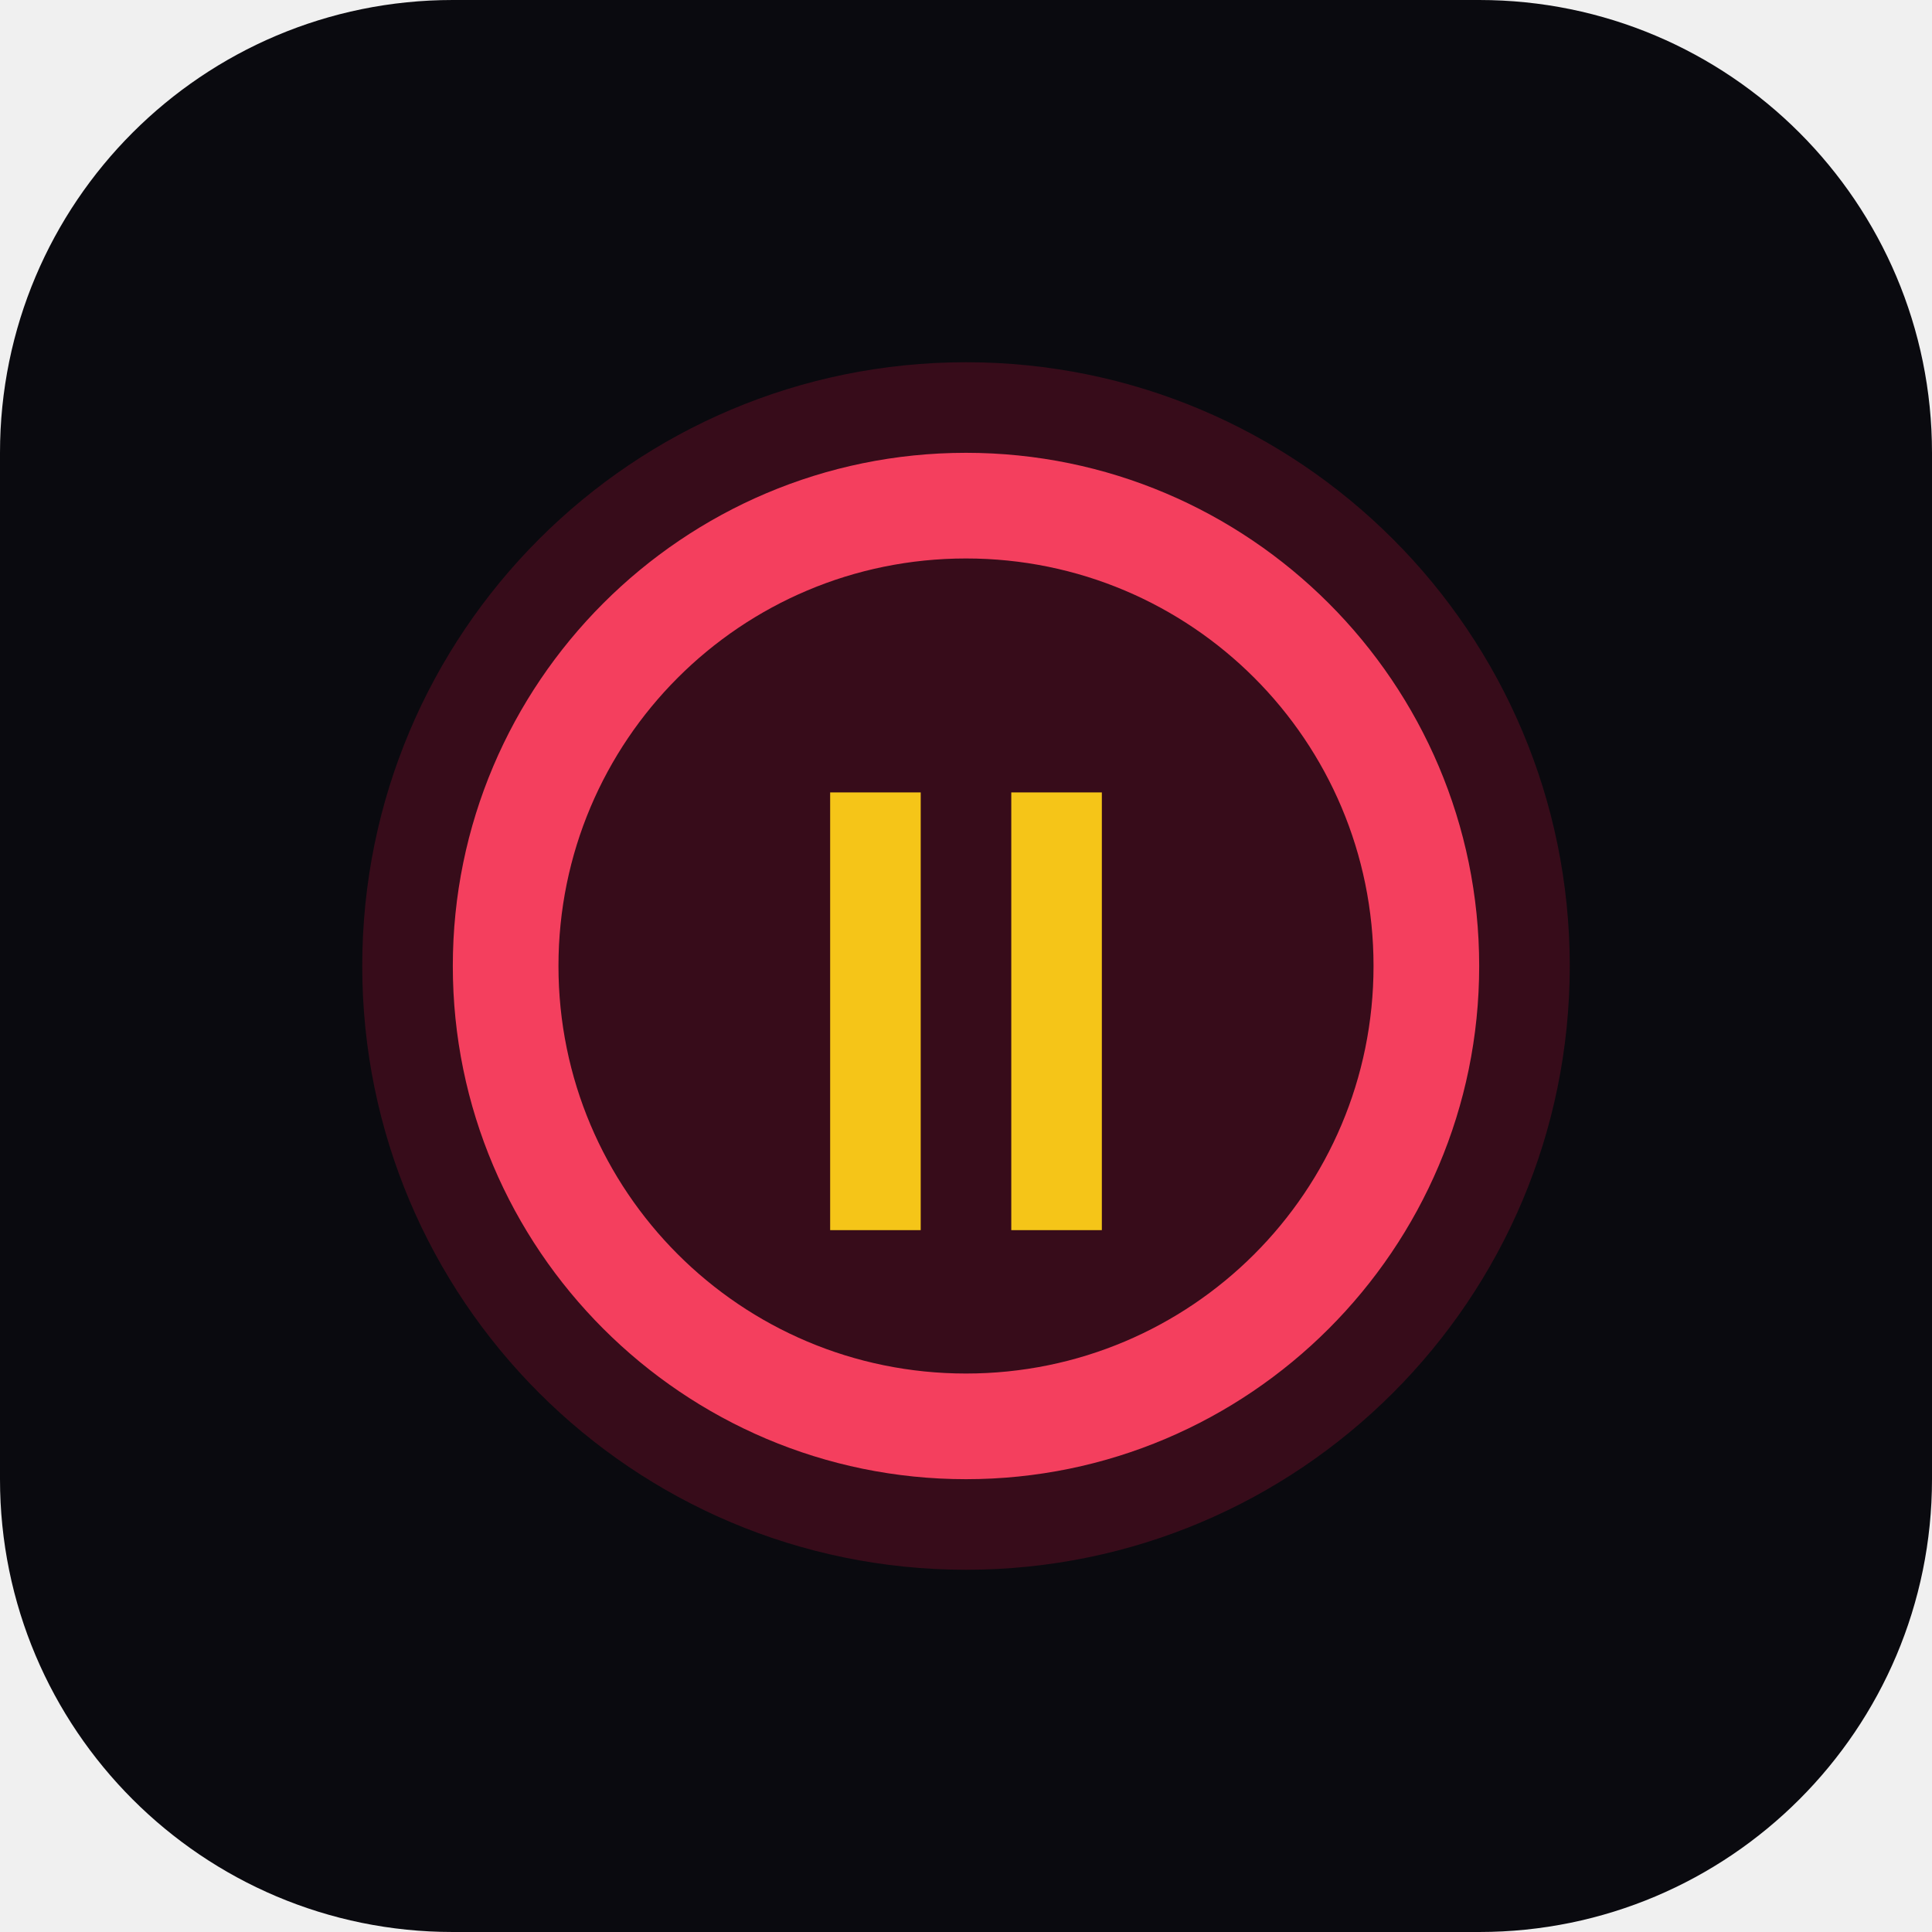
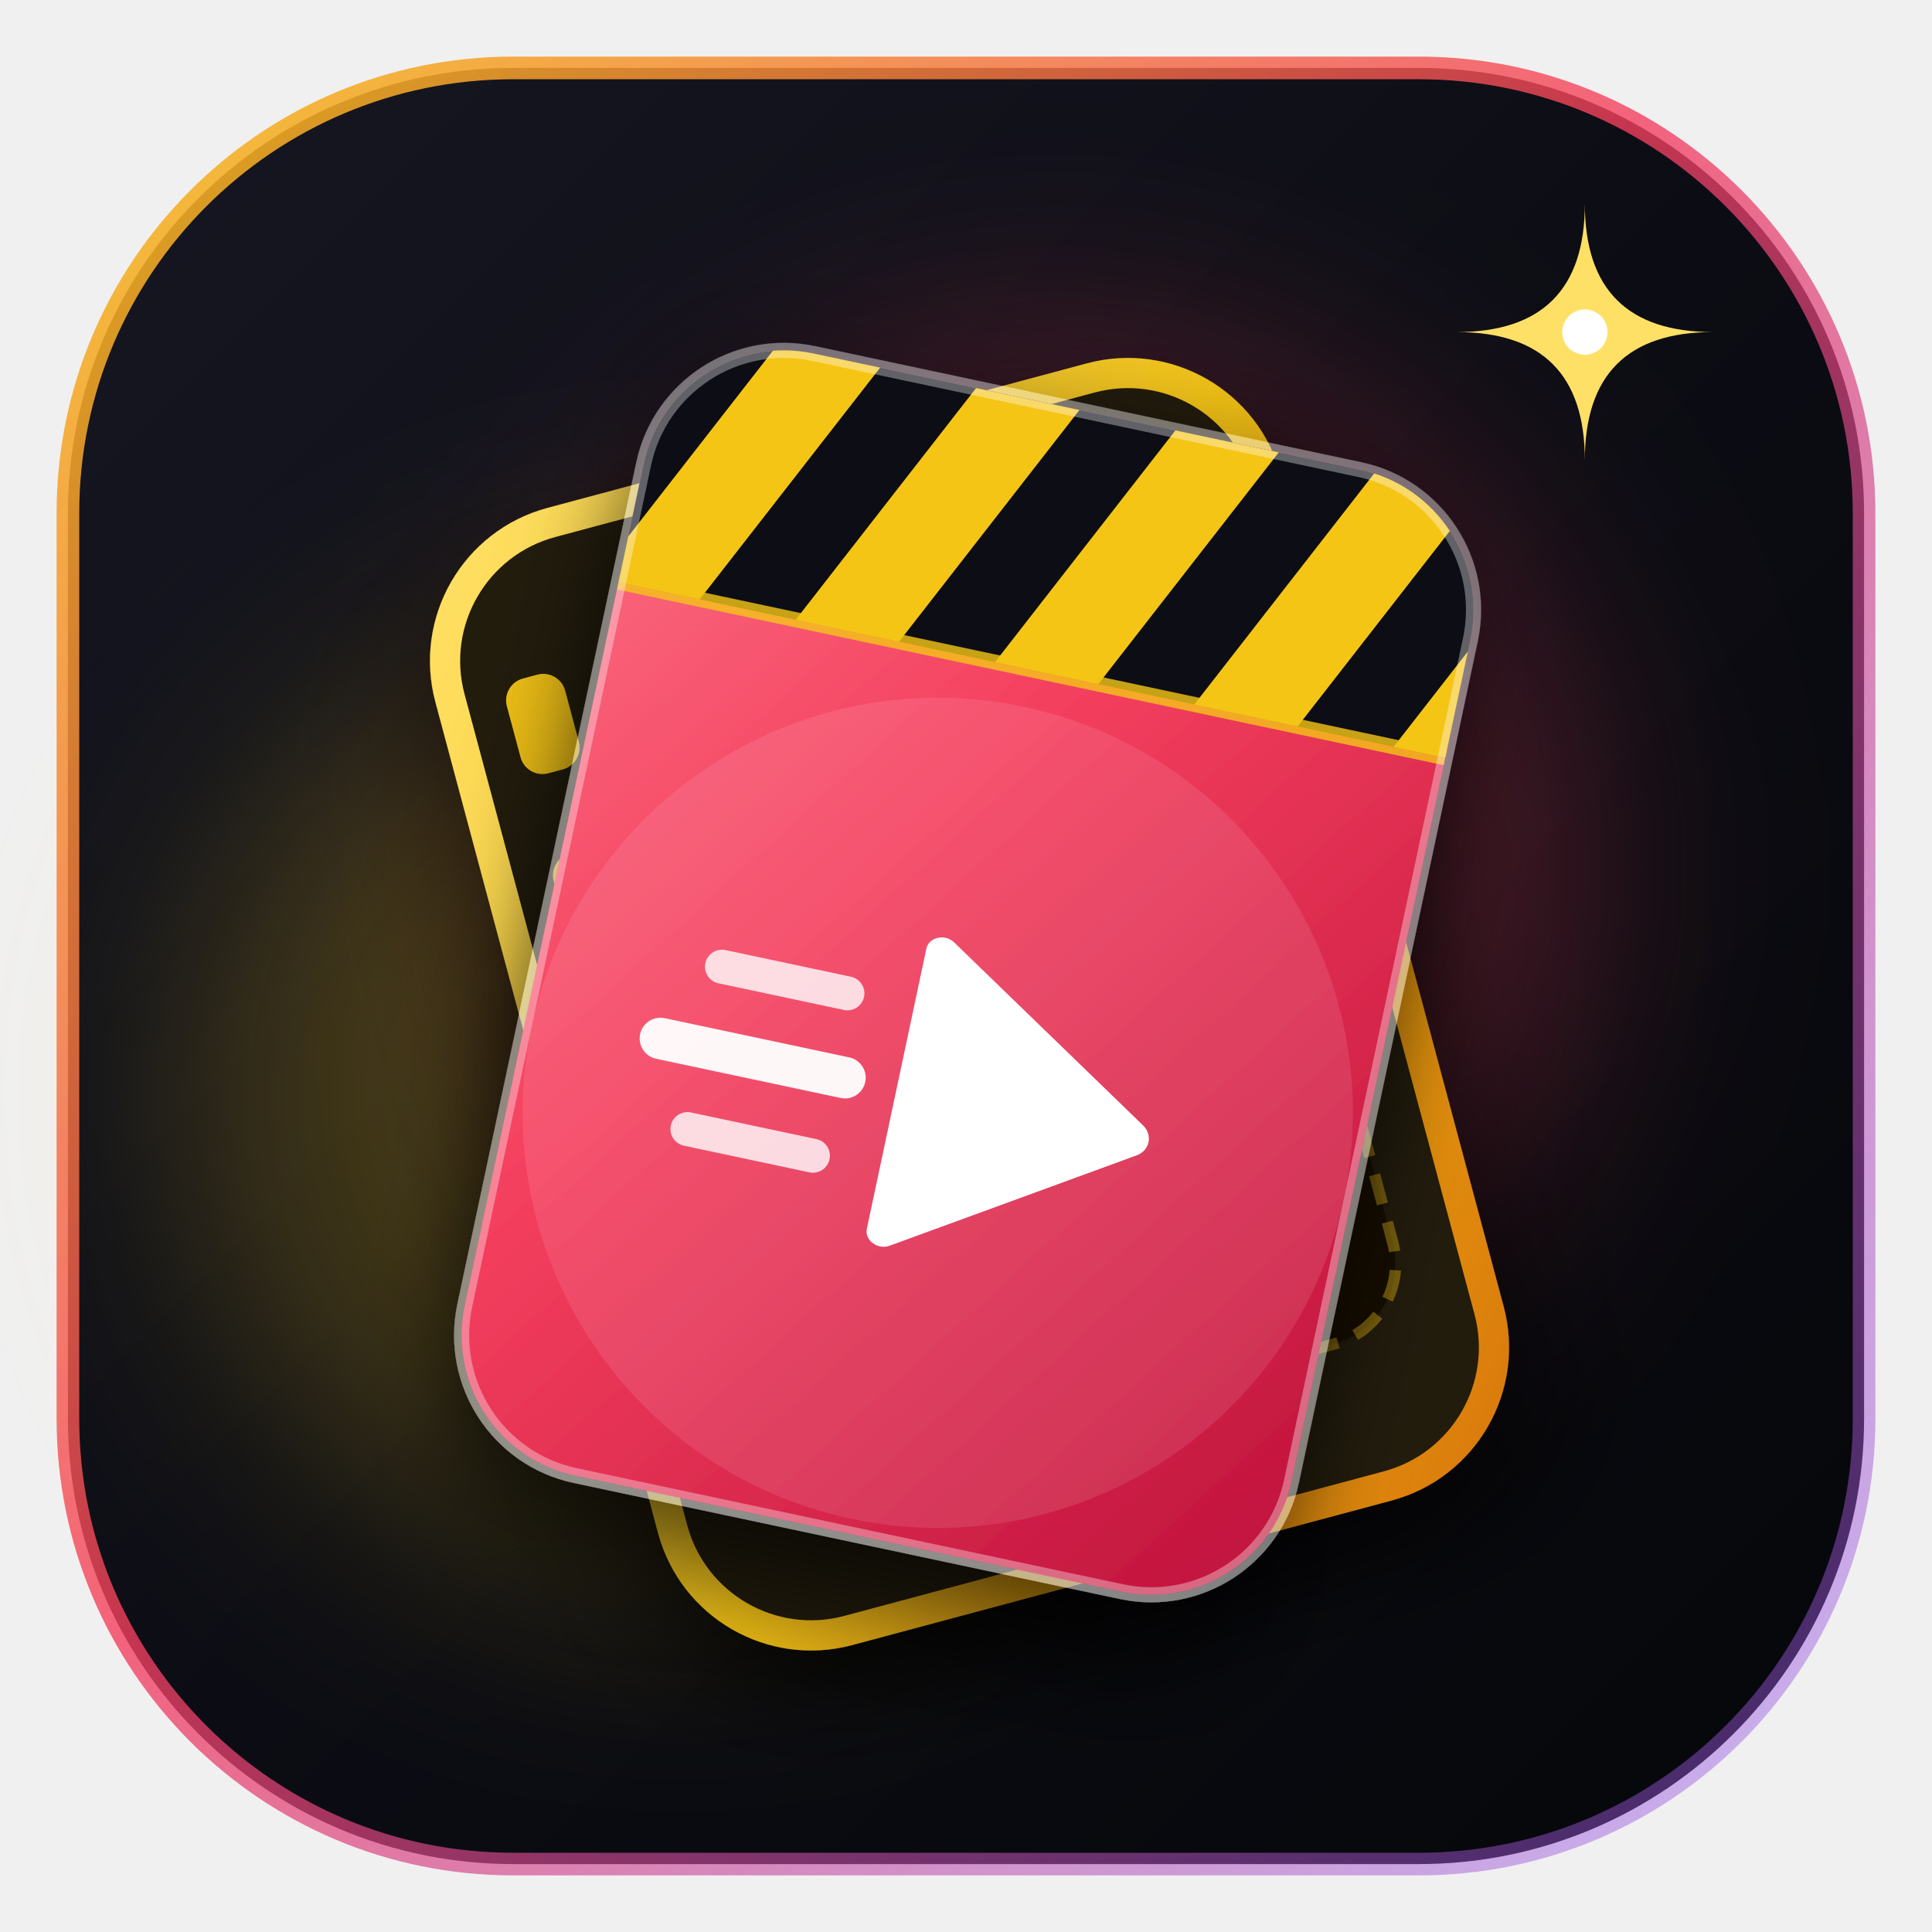
- <svg xmlns="http://www.w3.org/2000/svg" viewBox="0 0 512 512" fill="none">
-   <rect width="512" height="512" rx="120" fill="#0a0a0f" />
-   <circle cx="256" cy="256" r="160" fill="#be123c" opacity="0.25" />
-   <path d="M256 120c-75 0-136 61-136 136s61 136 136 136 136-61 136-136-61-136-136-136zm0 28c59.7 0 108 48.3 108 108s-48.3 108-108 108-108-48.3-108-108 48.3-108 108-108z" fill="#f43f5e" />
-   <path d="M220 210h24v116h-24zm48 0h24v116h-24z" fill="#f5c518" />
+ <svg xmlns="http://www.w3.org/2000/svg" viewBox="0 0 512 512" width="512" height="512">
+   <defs>
+     <linearGradient id="csBg" x1="0%" y1="0%" x2="100%" y2="100%">
+       <stop offset="0%" stop-color="#161722" />
+       <stop offset="50%" stop-color="#0C0D14" />
+       <stop offset="100%" stop-color="#06070A" />
+     </linearGradient>
+     <linearGradient id="csRim" x1="0%" y1="0%" x2="100%" y2="100%">
+       <stop offset="0%" stop-color="#F5C518" stop-opacity="0.9" />
+       <stop offset="45%" stop-color="#F43F5E" stop-opacity="0.8" />
+       <stop offset="100%" stop-color="#8B5CF6" stop-opacity="0.4" />
+     </linearGradient>
+     <linearGradient id="csGold" x1="0%" y1="0%" x2="100%" y2="100%">
+       <stop offset="0%" stop-color="#FFE066" />
+       <stop offset="50%" stop-color="#F5C518" />
+       <stop offset="100%" stop-color="#D97706" />
+     </linearGradient>
+     <linearGradient id="csRose" x1="0%" y1="0%" x2="100%" y2="100%">
+       <stop offset="0%" stop-color="#FB7185" />
+       <stop offset="40%" stop-color="#F43F5E" />
+       <stop offset="100%" stop-color="#BE123C" />
+     </linearGradient>
+     <filter id="csShadow" x="-25%" y="-20%" width="150%" height="150%">
+       <feDropShadow dx="0" dy="14" stdDeviation="16" flood-color="#000000" flood-opacity="0.75" />
+     </filter>
+     <filter id="csGlow" x="-30%" y="-30%" width="160%" height="160%">
+       <feGaussianBlur stdDeviation="30" result="blur" />
+     </filter>
+     <clipPath id="csFrontClip">
+       <rect x="0" y="0" width="224" height="304" rx="38" />
+     </clipPath>
+     <clipPath id="csBackClip">
+       <rect x="0" y="0" width="224" height="304" rx="38" />
+     </clipPath>
+   </defs>
+   <rect x="18" y="18" width="476" height="476" rx="118" fill="url(#csBg)" />
+   <rect x="18" y="18" width="476" height="476" rx="118" fill="none" stroke="url(#csRim)" stroke-width="6" />
+   <circle cx="280" cy="230" r="140" fill="#F43F5E" opacity="0.28" filter="url(#csGlow)" />
+   <circle cx="180" cy="290" r="130" fill="#F5C518" opacity="0.22" filter="url(#csGlow)" />
+   <g transform="matrix(0.9659 -0.2588 0.2588 0.9659 -45 82)" filter="url(#csShadow)">
+     <g transform="translate(132 104)">
+       <g clip-path="url(#csBackClip)">
+         <rect x="0" y="0" width="224" height="304" fill="#241B08" />
+         <g fill="#F5C518" opacity="0.95">
+           <rect x="14" y="38" width="16" height="26" rx="6" />
+           <rect x="14" y="86" width="16" height="26" rx="6" />
+           <rect x="14" y="134" width="16" height="26" rx="6" />
+           <rect x="14" y="182" width="16" height="26" rx="6" />
+           <rect x="14" y="230" width="16" height="26" rx="6" />
+         </g>
+         <rect x="46" y="38" width="158" height="226" rx="22" fill="#171104" stroke="#F5C518" stroke-width="3" stroke-opacity="0.4" stroke-dasharray="8 5" />
+         <circle cx="125" cy="151" r="38" fill="none" stroke="url(#csGold)" stroke-width="6" opacity="0.8" />
+         <circle cx="125" cy="151" r="14" fill="url(#csGold)" />
+         <circle cx="125" cy="123" r="5" fill="#FDE047" />
+         <circle cx="125" cy="179" r="5" fill="#FDE047" />
+         <circle cx="97" cy="151" r="5" fill="#FDE047" />
+         <circle cx="153" cy="151" r="5" fill="#FDE047" />
+       </g>
+       <rect x="0" y="0" width="224" height="304" rx="38" fill="none" stroke="url(#csGold)" stroke-width="8" />
+     </g>
+   </g>
+   <g transform="matrix(0.9781 0.2079 -0.2079 0.9781 58 -40)" filter="url(#csShadow)">
+     <g transform="translate(144 98)">
+       <g clip-path="url(#csFrontClip)">
+         <rect x="0" y="0" width="224" height="304" fill="url(#csRose)" />
+         <circle cx="112" cy="190" r="110" fill="#FFFFFF" opacity="0.1" />
+         <rect x="0" y="0" width="224" height="70" fill="#0D0E15" />
+         <rect x="0" y="68" width="224" height="4" fill="#F5C518" opacity="0.8" />
+         <g fill="#F5C518">
+           <polygon points="28,0 56,0 22,70 -6,70" />
+           <polygon points="82,0 110,0 76,70 48,70" />
+           <polygon points="136,0 164,0 130,70 102,70" />
+           <polygon points="190,0 218,0 184,70 156,70" />
+           <polygon points="244,0 272,0 238,70 210,70" />
+         </g>
+       </g>
+       <rect x="0" y="0" width="224" height="304" rx="38" fill="none" stroke="#FFFFFF" stroke-width="4" stroke-opacity="0.35" />
+       <g transform="translate(112 186)">
+         <path d="M-64 -22 L-30 -22" stroke="#FFFFFF" stroke-width="9" stroke-linecap="round" opacity="0.8" />
+         <path d="M-76 0 L-26 0" stroke="#FFFFFF" stroke-width="11" stroke-linecap="round" opacity="0.95" />
+         <path d="M-64 22 L-30 22" stroke="#FFFFFF" stroke-width="9" stroke-linecap="round" opacity="0.8" />
+         <path d="M-12 -38 C-12 -41 -8 -43 -5 -41 L54 -4 C57 -2 57 2 54 4 L-5 41 C-8 43 -12 41 -12 38 Z" fill="#FFFFFF" />
+       </g>
+     </g>
+   </g>
+   <g transform="translate(420 88)">
+     <path d="M0 -34 Q0 0 34 0 Q0 0 0 34 Q0 0 -34 0 Q0 0 0 -34 Z" fill="#FFE066" />
+     <circle cx="0" cy="0" r="6" fill="#FFFFFF" />
+   </g>
</svg>
